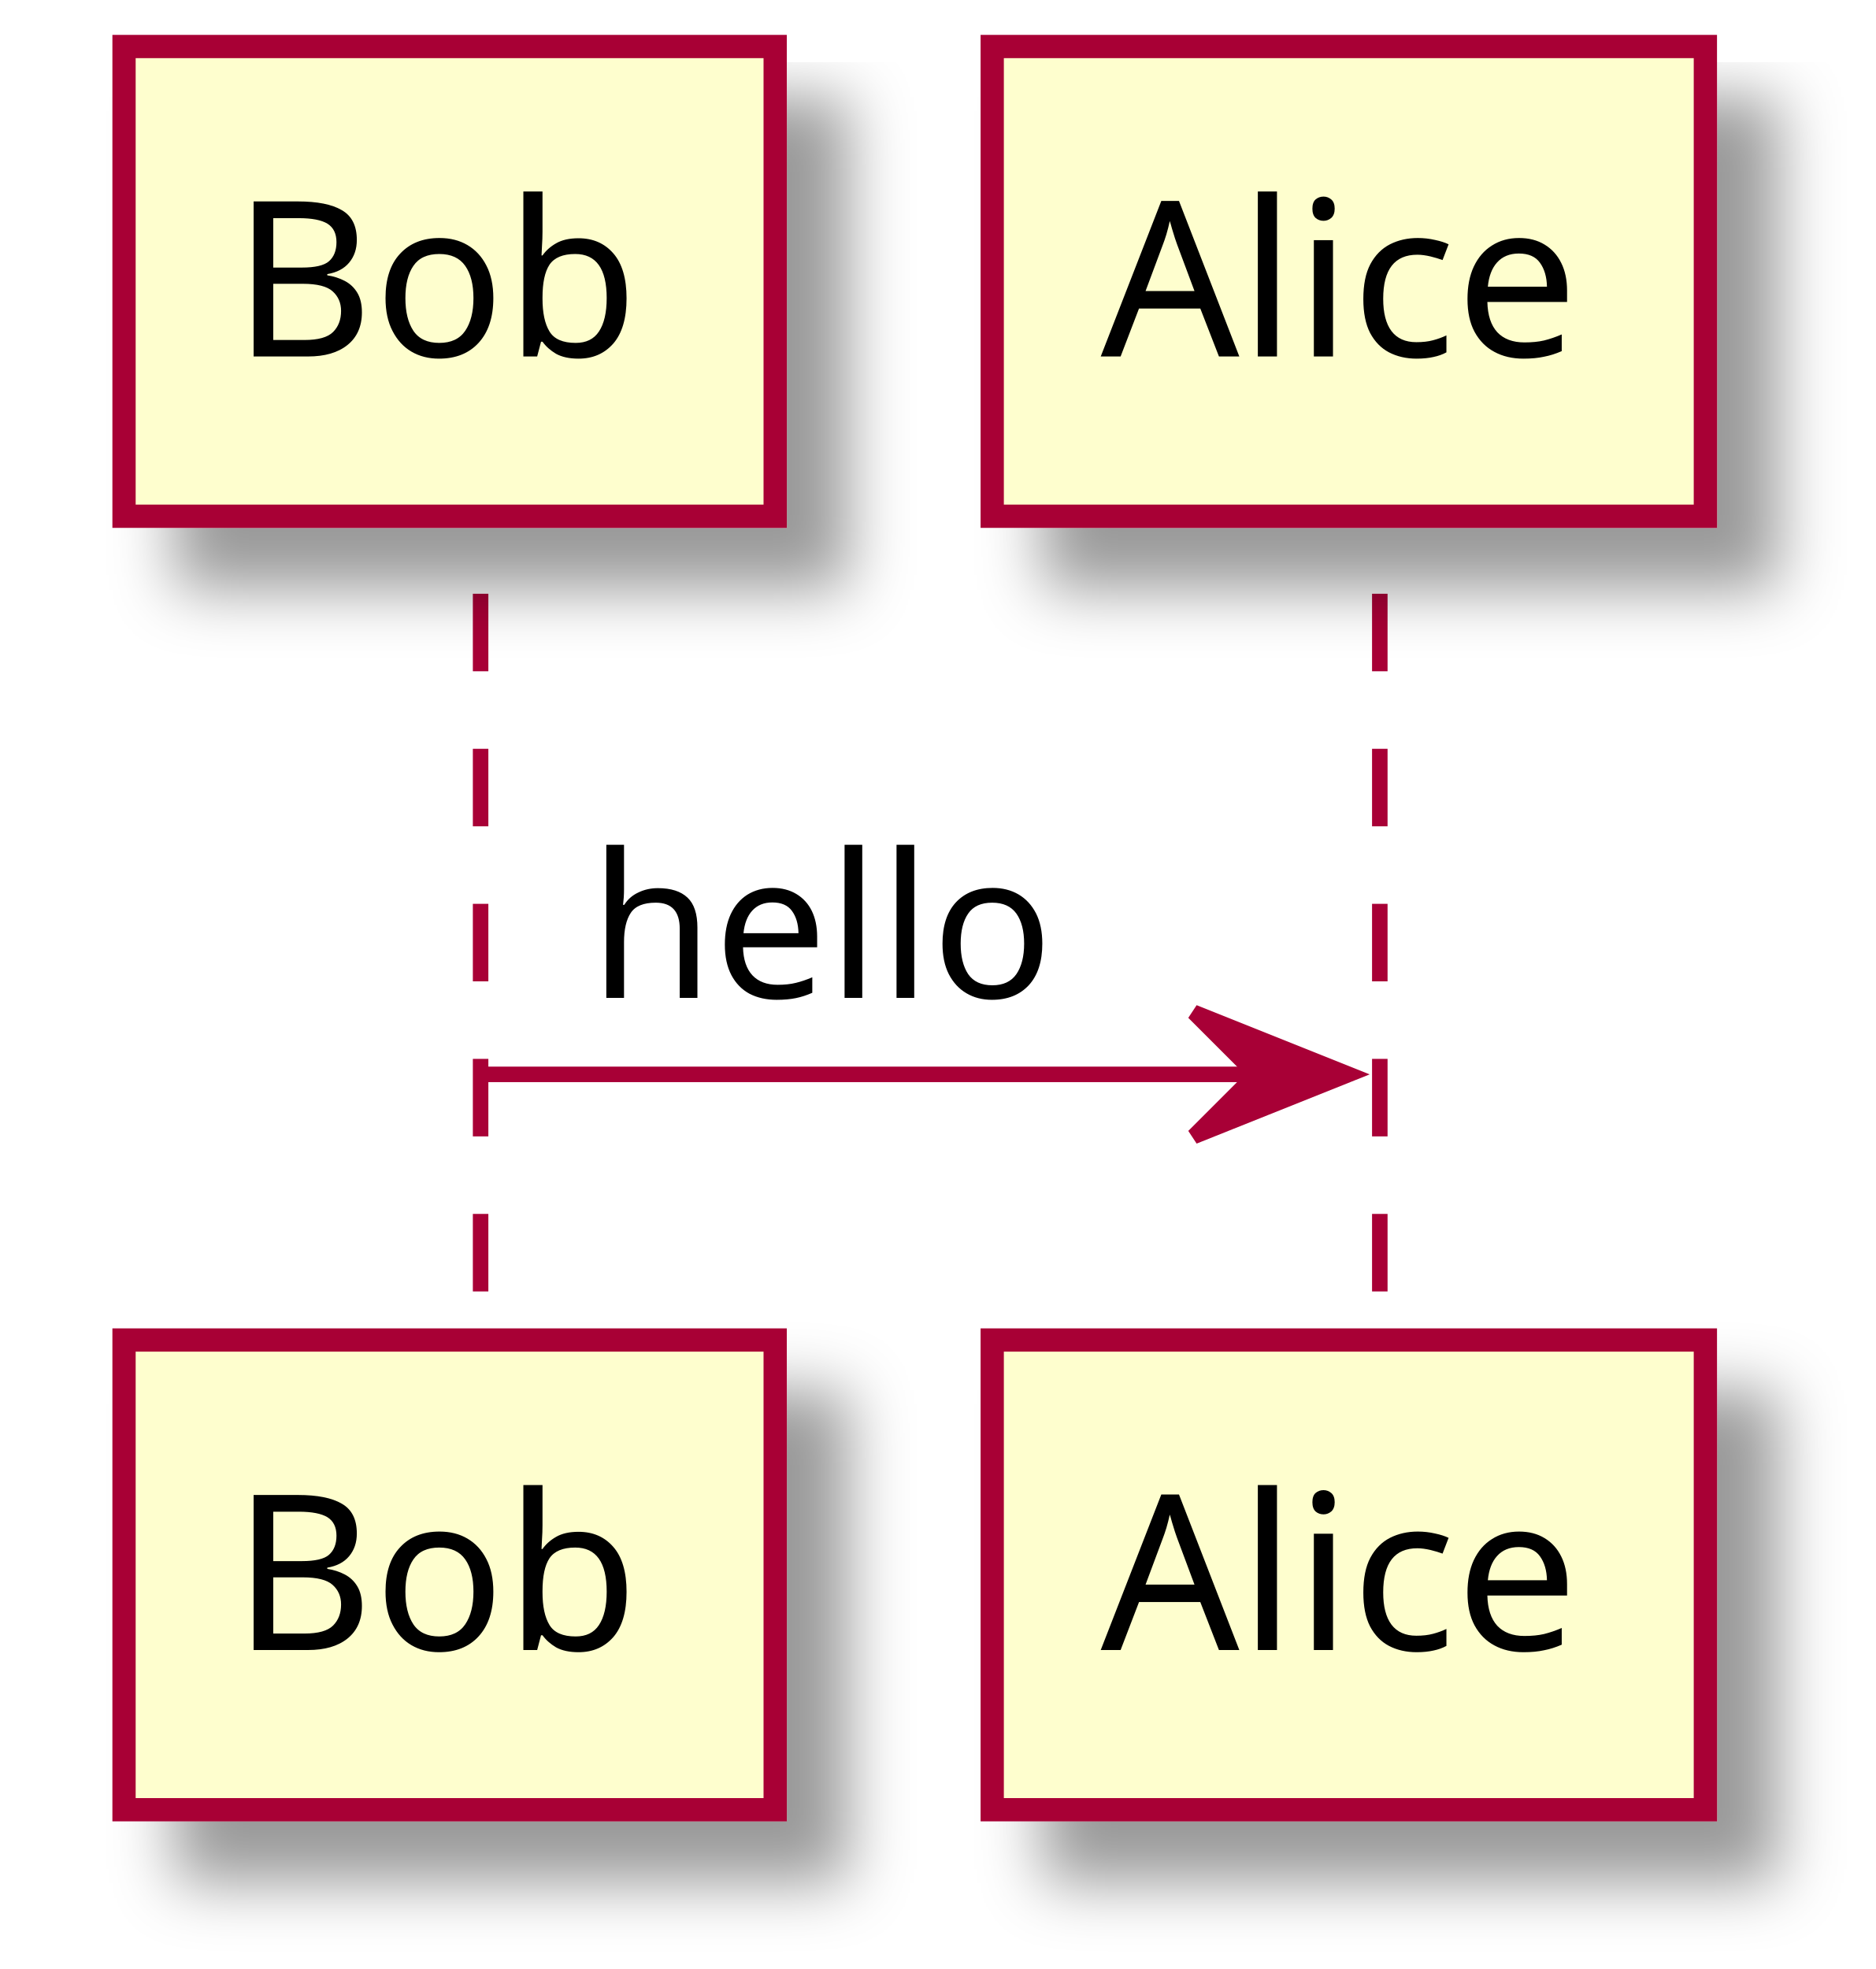
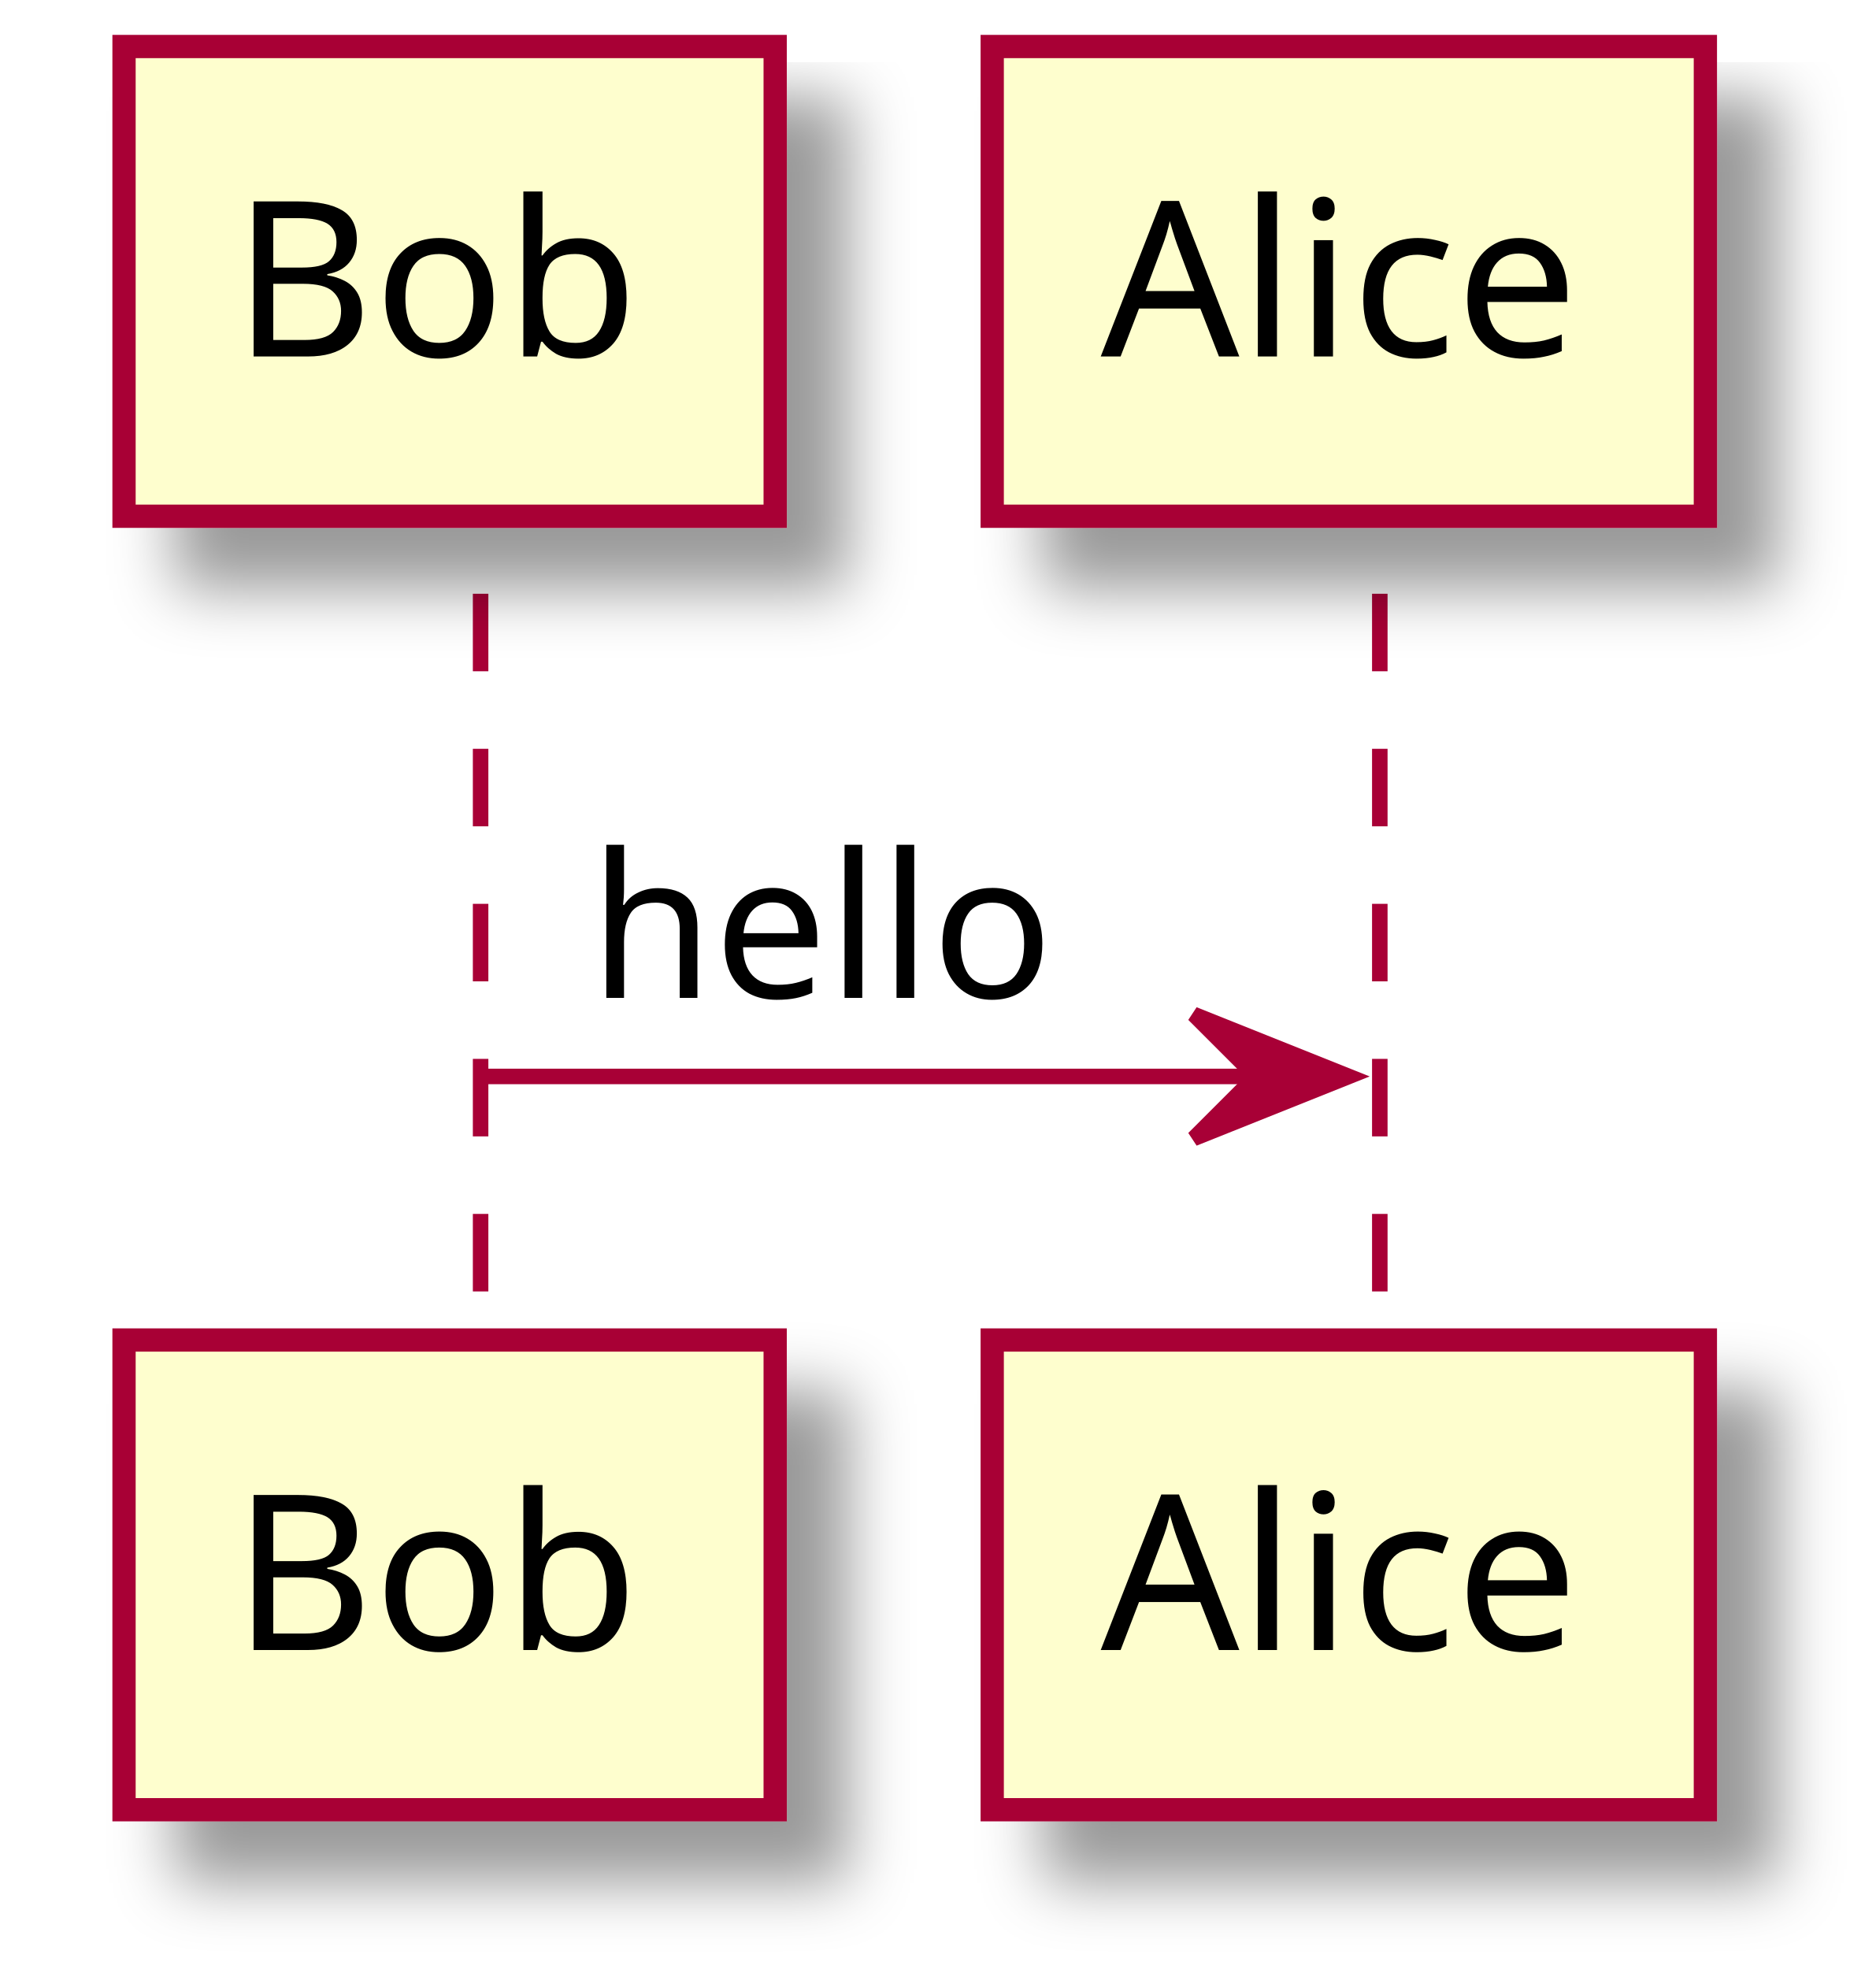
<svg xmlns="http://www.w3.org/2000/svg" contentScriptType="application/ecmascript" contentStyleType="text/css" height="127px" preserveAspectRatio="none" style="width:121px;height:127px;" version="1.1" viewBox="0 0 121 127" width="121px" zoomAndPan="magnify">
  <defs>
    <filter height="300%" id="f1ovyoxgkqkxtz" width="300%" x="-1" y="-1">
      <feGaussianBlur result="blurOut" stdDeviation="2.0" />
      <feColorMatrix in="blurOut" result="blurOut2" type="matrix" values="0 0 0 0 0 0 0 0 0 0 0 0 0 0 0 0 0 0 .4 0" />
      <feOffset dx="4.0" dy="4.0" in="blurOut2" result="blurOut3" />
      <feBlend in="SourceGraphic" in2="blurOut3" mode="normal" />
    </filter>
  </defs>
  <g>
    <line style="stroke: #A80036; stroke-width: 1.0; stroke-dasharray: 5.0,5.0;" x1="31" x2="31" y1="38.297" y2="87.43" />
    <line style="stroke: #A80036; stroke-width: 1.0; stroke-dasharray: 5.0,5.0;" x1="89" x2="89" y1="38.297" y2="87.43" />
    <rect fill="#FEFECE" filter="url(#f1ovyoxgkqkxtz)" height="30.297" style="stroke: #A80036; stroke-width: 1.5;" width="42" x="8" y="3" />
    <text fill="#000000" font-family="sans-serif" font-size="14" lengthAdjust="spacingAndGlyphs" textLength="28" x="15" y="22.995">Bob</text>
    <rect fill="#FEFECE" filter="url(#f1ovyoxgkqkxtz)" height="30.297" style="stroke: #A80036; stroke-width: 1.5;" width="42" x="8" y="86.43" />
    <text fill="#000000" font-family="sans-serif" font-size="14" lengthAdjust="spacingAndGlyphs" textLength="28" x="15" y="106.425">Bob</text>
    <rect fill="#FEFECE" filter="url(#f1ovyoxgkqkxtz)" height="30.297" style="stroke: #A80036; stroke-width: 1.5;" width="46" x="64" y="3" />
    <text fill="#000000" font-family="sans-serif" font-size="14" lengthAdjust="spacingAndGlyphs" textLength="32" x="71" y="22.995">Alice</text>
    <rect fill="#FEFECE" filter="url(#f1ovyoxgkqkxtz)" height="30.297" style="stroke: #A80036; stroke-width: 1.5;" width="46" x="64" y="86.43" />
    <text fill="#000000" font-family="sans-serif" font-size="14" lengthAdjust="spacingAndGlyphs" textLength="32" x="71" y="106.425">Alice</text>
-     <polygon fill="#A80036" points="77,65.297,87,69.297,77,73.297,81,69.297" style="stroke: #A80036; stroke-width: 1.0;" />
-     <line style="stroke: #A80036; stroke-width: 1.0;" x1="31" x2="83" y1="69.297" y2="69.297" />
+     <polygon fill="#A80036" points="77,65.43,87,69.43,77,73.43,81,69.43" style="stroke: #A80036; stroke-width: 1.0;" />
+     <line style="stroke: #A80036; stroke-width: 1.0;" x1="31" x2="83" y1="69.43" y2="69.43" />
    <text fill="#000000" font-family="sans-serif" font-size="13" lengthAdjust="spacingAndGlyphs" textLength="30" x="38" y="64.364">hello</text>
  </g>
</svg>
